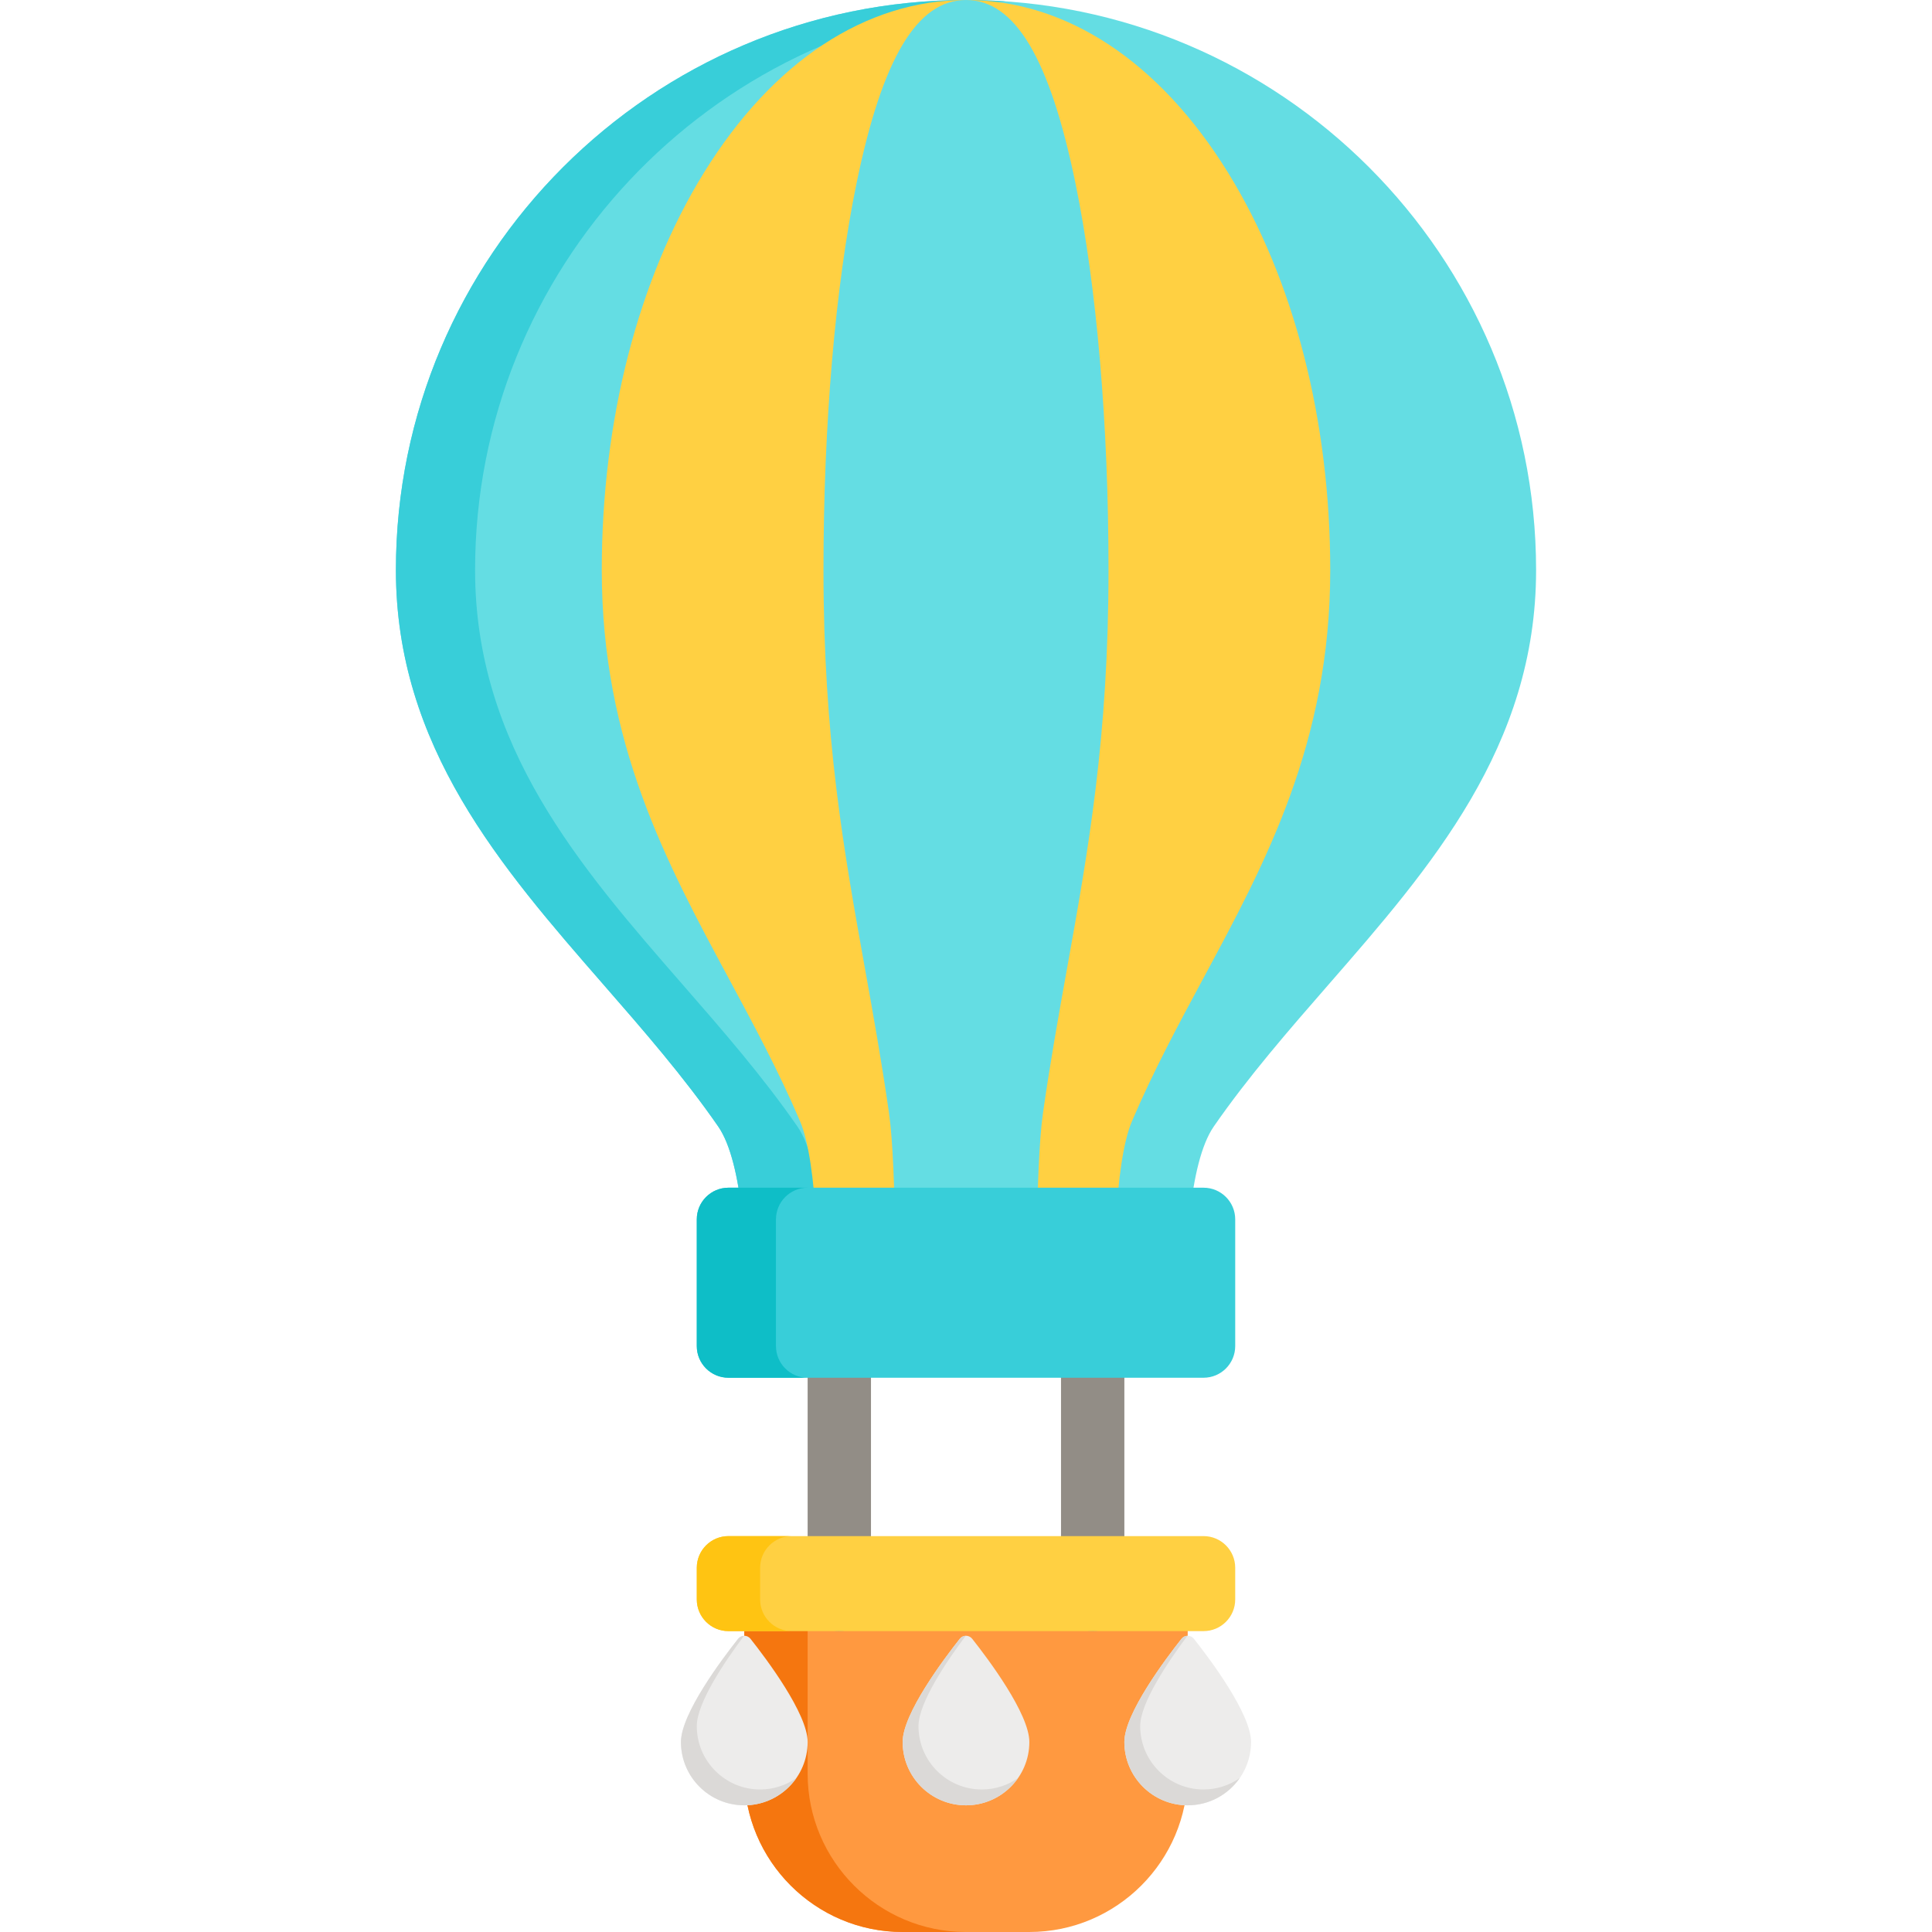
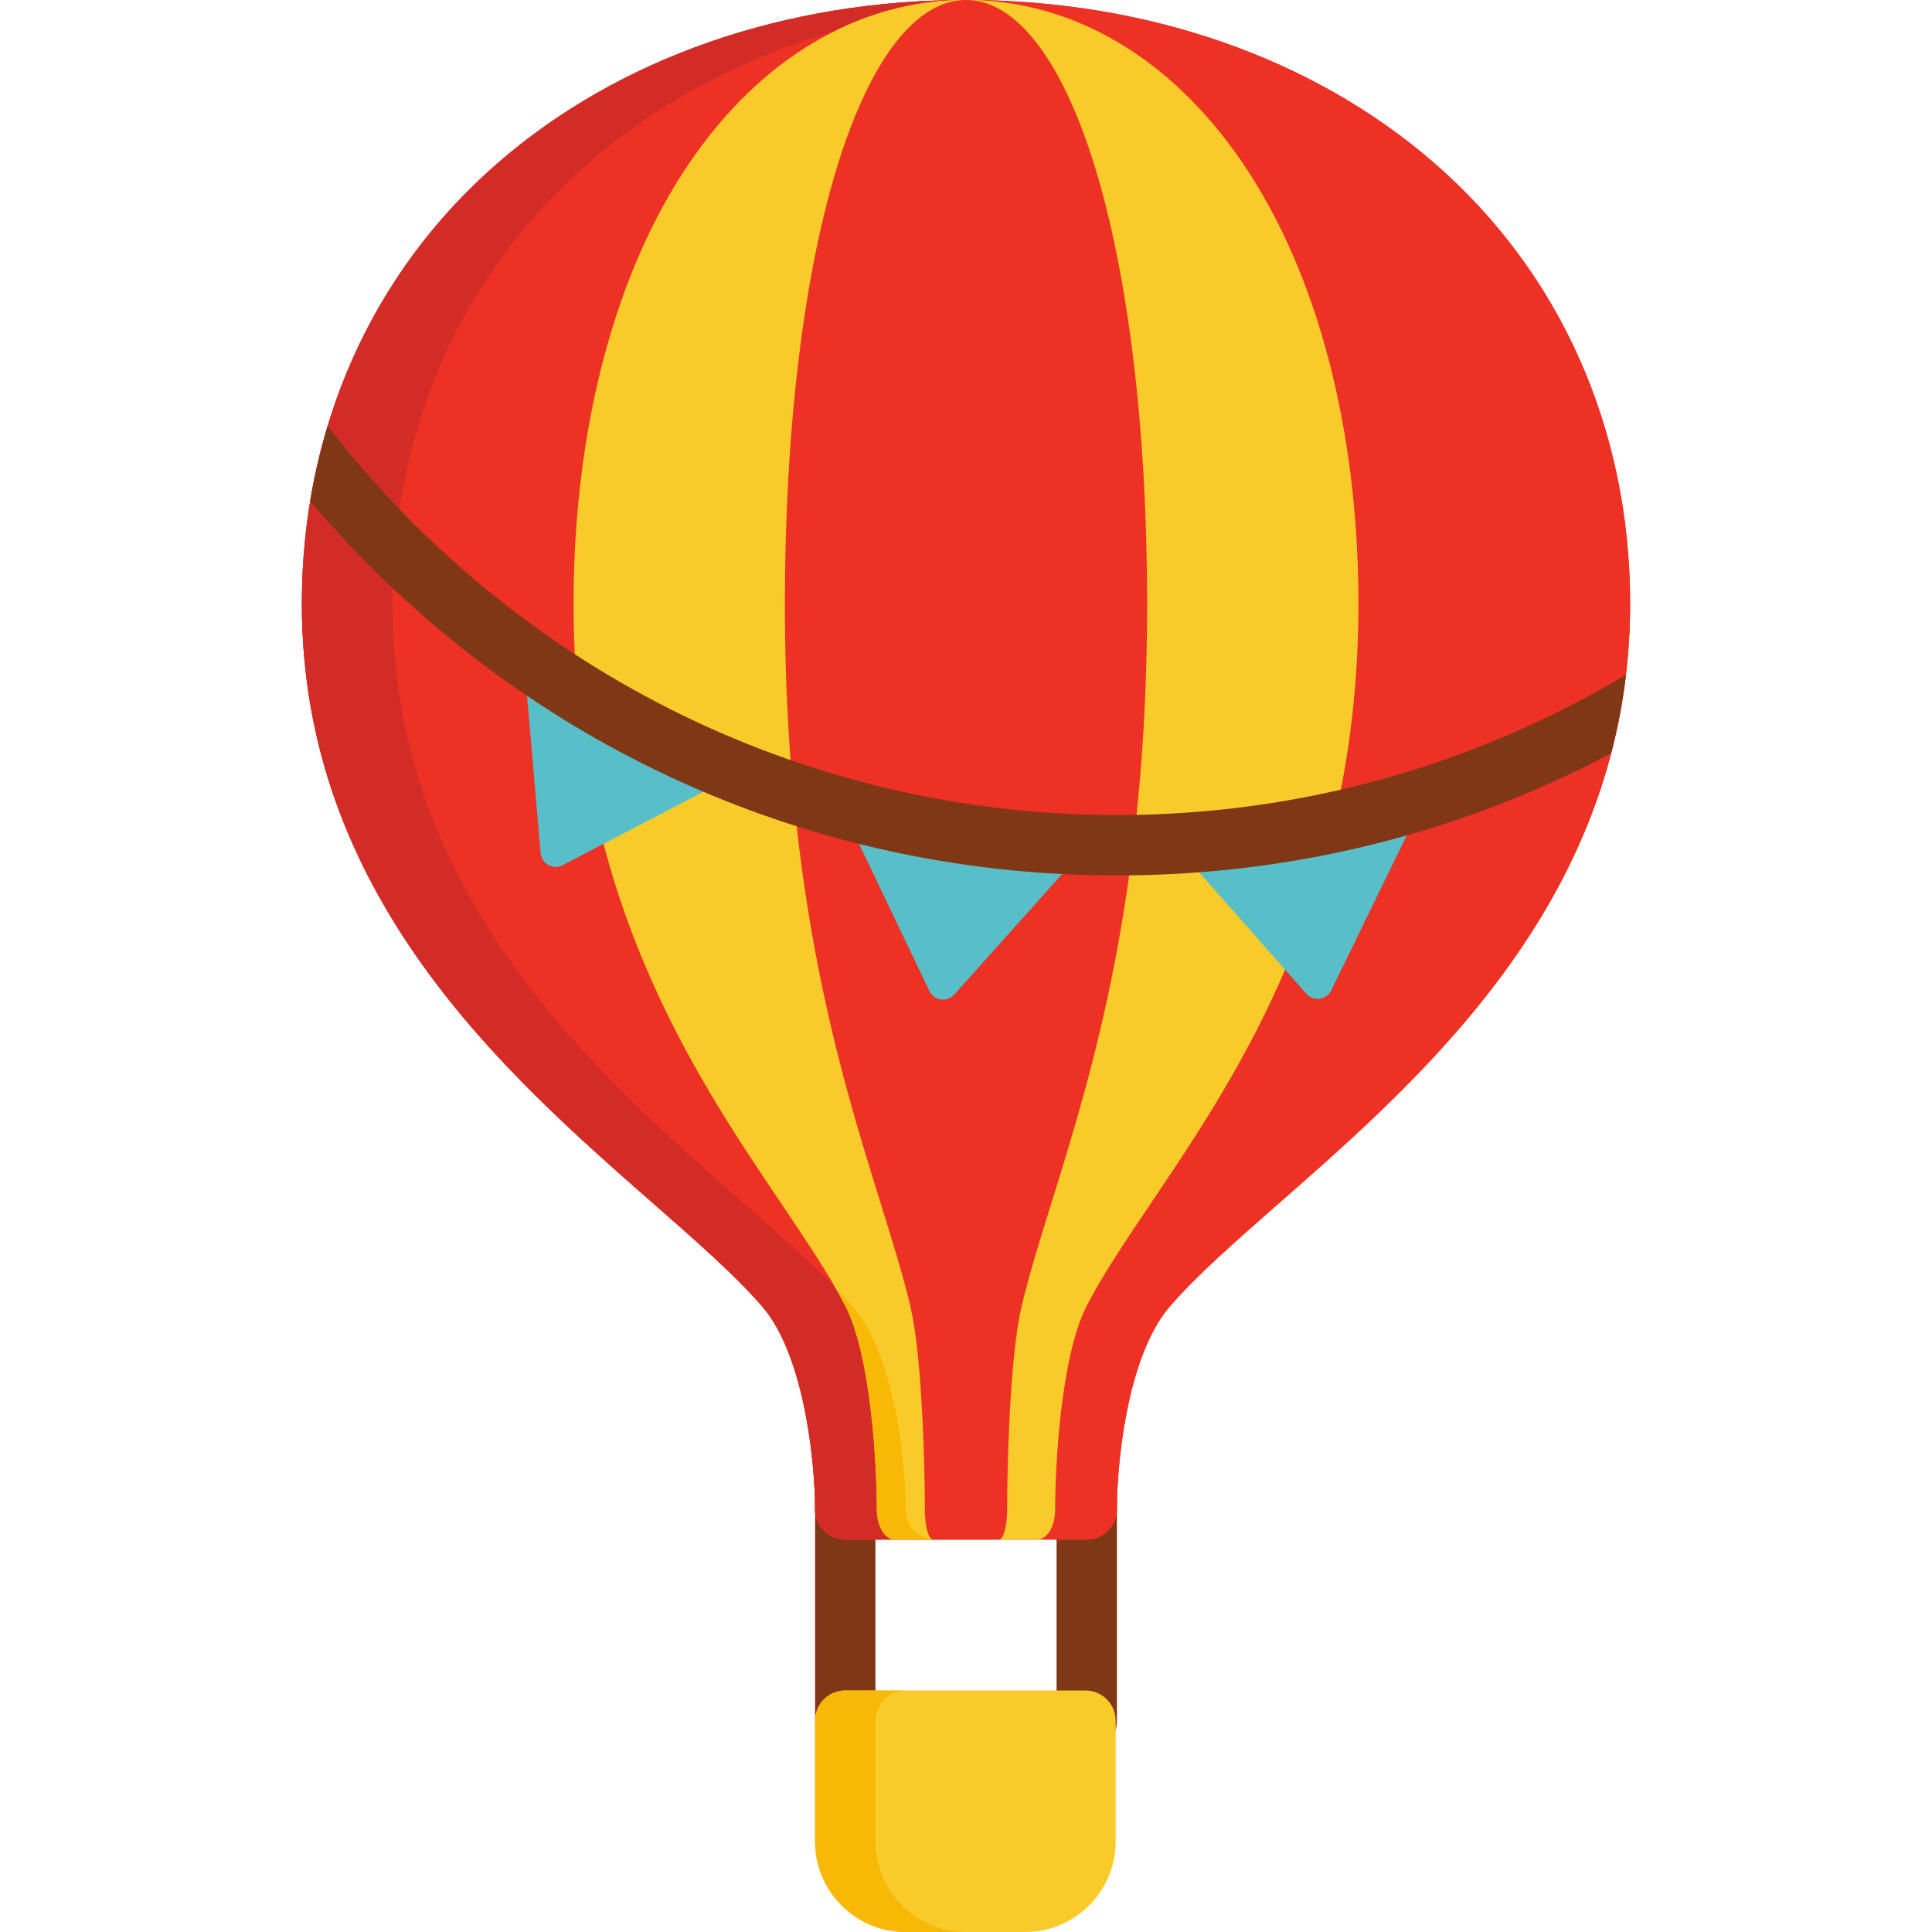
- <svg xmlns="http://www.w3.org/2000/svg" version="1.1" id="Layer_1" x="0px" y="0px" viewBox="0 0 512 512" style="enable-background:new 0 0 512 512;" xml:space="preserve">
-   <path style="fill:#FF9940;" d="M306.361,415.475H205.639c-4.635,0-8.393,3.758-8.393,8.393v46.164  c0,23.141,18.826,41.967,41.967,41.967h33.574c23.141,0,41.967-18.826,41.967-41.967v-46.164  C314.754,419.234,310.996,415.475,306.361,415.475z" />
-   <path style="fill:#F5760F;" d="M214.033,470.033v-46.164c0-4.635,3.758-8.393,8.393-8.393h-16.787c-4.635,0-8.393,3.758-8.393,8.393  v46.164c0,23.141,18.826,41.967,41.967,41.967H256C232.859,512,214.033,493.173,214.033,470.033z" />
+ <svg xmlns="http://www.w3.org/2000/svg" version="1.1" id="Capa_1" x="0px" y="0px" viewBox="0 0 512 512" style="enable-background:new 0 0 512 512;" xml:space="preserve">
  <g>
-     <path style="fill:#928D86;" d="M289.574,432.262c-4.635,0-8.393-3.758-8.393-8.393v-75.541c0-4.635,3.758-8.393,8.393-8.393   s8.393,3.758,8.393,8.393v75.541C297.967,428.504,294.209,432.262,289.574,432.262z" />
-     <path style="fill:#928D86;" d="M222.426,432.262c-4.635,0-8.393-3.758-8.393-8.393v-75.541c0-4.635,3.758-8.393,8.393-8.393   c4.635,0,8.393,3.758,8.393,8.393v75.541C230.82,428.504,227.061,432.262,222.426,432.262z" />
+     <path style="fill:#803716;" d="M288,464c-4.418,0-8-3.582-8-8v-56c0-4.418,3.582-8,8-8s8,3.582,8,8v56   C296,460.418,292.418,464,288,464z" />
+     <path style="fill:#803716;" d="M224,464c-4.418,0-8-3.582-8-8v-56c0-4.418,3.582-8,8-8s8,3.582,8,8v56   C232,460.418,228.418,464,224,464z" />
  </g>
-   <path style="fill:#FFD042;" d="M318.951,432.262H193.049c-4.635,0-8.393-3.758-8.393-8.393v-8.393c0-4.635,3.758-8.393,8.393-8.393  h125.902c4.635,0,8.393,3.758,8.393,8.393v8.393C327.344,428.504,323.586,432.262,318.951,432.262z" />
-   <path style="fill:#FFC412;" d="M201.443,423.869v-8.393c0-4.635,3.758-8.393,8.393-8.393h-16.787c-4.635,0-8.393,3.758-8.393,8.393  v8.393c0,4.635,3.758,8.393,8.393,8.393h16.787C205.201,432.262,201.443,428.504,201.443,423.869z" />
-   <path style="fill:#EDECEB;" d="M239.213,461.639c0-7.479,10.922-22.005,15.146-27.345c0.839-1.061,2.443-1.061,3.281,0  c4.225,5.339,15.147,19.866,15.147,27.345c0,9.272-7.515,16.787-16.787,16.787C246.728,478.426,239.213,470.911,239.213,461.639z" />
-   <path style="fill:#DBD9D7;" d="M260.197,474.229c-9.272,0-16.787-7.516-16.787-16.787c0-6.219,7.549-17.305,12.522-23.936  c-0.588,0.019-1.169,0.277-1.573,0.788c-4.224,5.339-15.146,19.866-15.146,27.345c0,9.271,7.515,16.787,16.787,16.787  c5.708,0,10.743-2.855,13.776-7.208C267.058,473.112,263.76,474.229,260.197,474.229z" />
-   <path style="fill:#EDECEB;" d="M297.967,461.639c0-7.479,10.922-22.005,15.146-27.345c0.839-1.061,2.443-1.061,3.281,0  c4.225,5.339,15.147,19.866,15.147,27.345c0,9.272-7.515,16.787-16.787,16.787S297.967,470.911,297.967,461.639z" />
-   <path style="fill:#DBD9D7;" d="M318.951,474.229c-9.272,0-16.787-7.516-16.787-16.787c0-6.219,7.549-17.305,12.522-23.936  c-0.588,0.019-1.169,0.277-1.573,0.788c-4.224,5.339-15.146,19.866-15.146,27.345c0,9.271,7.515,16.787,16.787,16.787  c5.708,0,10.743-2.855,13.776-7.208C325.812,473.112,322.514,474.229,318.951,474.229z" />
-   <path style="fill:#EDECEB;" d="M214.033,461.639c0-7.479-10.922-22.005-15.146-27.345c-0.839-1.061-2.443-1.061-3.281,0  c-4.225,5.339-15.147,19.866-15.147,27.345c0,9.272,7.515,16.787,16.787,16.787C206.518,478.426,214.033,470.911,214.033,461.639z" />
-   <path style="fill:#DBD9D7;" d="M201.443,474.229c-9.272,0-16.787-7.516-16.787-16.787c0-6.219,7.549-17.305,12.522-23.936  c-0.588,0.019-1.169,0.277-1.573,0.788c-4.224,5.339-15.146,19.866-15.146,27.345c0,9.271,7.515,16.787,16.787,16.787  c5.708,0,10.743-2.855,13.776-7.208C208.304,473.112,205.006,474.229,201.443,474.229z" />
-   <path style="fill:#64DDE3;" d="M256,0c-83.307,0-151.082,67.775-151.082,151.082c0,46.747,27.948,78.805,54.975,109.809  c10.489,12.031,21.333,24.471,30.448,37.653c6.676,9.656,7.788,35.337,6.92,49.255c-0.147,2.313,0.67,4.584,2.257,6.274  s3.803,2.648,6.121,2.648h100.721c2.318,0,4.532-0.959,6.119-2.648c1.587-1.69,2.404-3.961,2.258-6.274  c-0.879-13.903,0.223-39.57,6.92-49.254c9.115-13.182,19.96-25.622,30.448-37.653c27.028-31.004,54.976-63.063,54.976-109.81  C407.082,67.775,339.307,0,256,0z" />
-   <path style="fill:#38CED9;" d="M218.246,347.799c0.868-13.917-0.244-39.599-6.92-49.255c-9.115-13.182-19.961-25.622-30.448-37.653  c-27.028-31.004-54.976-63.062-54.976-109.809c0-79.78,62.16-145.305,140.59-150.712C263.024,0.131,259.527,0,256,0  c-83.307,0-151.082,67.775-151.082,151.082c0,46.747,27.948,78.805,54.975,109.809c10.489,12.031,21.333,24.471,30.448,37.653  c6.676,9.656,7.788,35.337,6.92,49.255c-0.147,2.313,0.67,4.584,2.257,6.274s3.803,2.648,6.121,2.648h20.984  c-2.318,0-4.532-0.959-6.12-2.648C218.916,352.384,218.099,350.112,218.246,347.799z" />
-   <path style="fill:#FFD042;" d="M325.459,45.775C307.227,16.257,282.559,0,256,0s-51.227,16.257-69.46,45.775  c-17.452,28.259-27.065,65.657-27.065,105.307c0,45.718,17.123,77.519,33.682,108.272c6.484,12.041,13.188,24.492,18.835,37.713  c4.88,11.426,4.914,40.641,4.516,50.935c-0.088,2.281,0.756,4.5,2.339,6.144s3.767,2.575,6.049,2.575h62.21  c2.283,0,4.466-0.931,6.05-2.575c1.582-1.645,2.427-3.864,2.339-6.145c-0.399-10.294-0.365-39.509,4.516-50.935  c5.647-13.221,12.35-25.671,18.834-37.712c16.559-30.753,33.682-62.554,33.682-108.272  C352.525,111.431,342.913,74.033,325.459,45.775z" />
-   <path style="fill:#64DDE3;" d="M284.994,48.493C278.183,15.409,268.969,0,256,0c-12.969,0-22.183,15.409-28.994,48.493  c-5.659,27.491-8.776,63.923-8.776,102.589c0,44.35,5.355,74.188,11.025,105.777c2.178,12.132,4.43,24.676,6.339,38.094  c2.116,14.866,1.649,52.883,1.644,53.266c-0.028,2.245,0.842,4.408,2.419,6.006c1.577,1.597,3.729,2.497,5.973,2.497h20.737  c2.245,0,4.396-0.899,5.973-2.497c1.577-1.598,2.449-3.76,2.419-6.006c-0.005-0.382-0.471-38.4,1.644-53.266  c1.911-13.42,4.162-25.965,6.34-38.098c5.672-31.588,11.027-61.424,11.027-105.773C293.77,112.417,290.653,75.984,284.994,48.493z" />
-   <path style="fill:#38CED9;" d="M318.951,314.754H193.049c-4.635,0-8.393,3.758-8.393,8.393v33.574c0,4.635,3.758,8.393,8.393,8.393  h125.902c4.635,0,8.393-3.758,8.393-8.393v-33.574C327.344,318.512,323.586,314.754,318.951,314.754z" />
-   <path style="fill:#0EBEC7;" d="M205.639,356.721v-33.574c0-4.635,3.758-8.393,8.393-8.393h-20.984c-4.635,0-8.393,3.758-8.393,8.393  v33.574c0,4.635,3.758,8.393,8.393,8.393h20.984C209.397,365.115,205.639,361.357,205.639,356.721z" />
+   <path id="SVGCleanerId_0" style="fill:#ED3124;" d="M380.039,43.166C347.986,15.33,303.935,0,256,0s-91.986,15.33-124.039,43.166  C98.453,72.265,80,113.757,80,160c0,77.242,53.771,124.407,93.034,158.846c11.707,10.268,21.817,19.136,28.919,27.335  c11.702,13.51,14.107,43.393,14.047,53.761c-0.016,2.132,0.82,4.182,2.322,5.694S221.868,408,224,408h64  c2.132,0,4.176-0.851,5.678-2.364s2.338-3.563,2.322-5.694c-0.075-10.356,2.302-40.202,14.047-53.761  c7.102-8.199,17.212-17.067,28.919-27.335C378.229,284.407,432,237.242,432,160C432,113.757,413.547,72.265,380.039,43.166z" />
+   <g>
+     <path id="SVGCleanerId_0_1_" style="fill:#ED3124;" d="M380.039,43.166C347.986,15.33,303.935,0,256,0   s-91.986,15.33-124.039,43.166C98.453,72.265,80,113.757,80,160c0,77.242,53.771,124.407,93.034,158.846   c11.707,10.268,21.817,19.136,28.919,27.335c11.702,13.51,14.107,43.393,14.047,53.761c-0.016,2.132,0.82,4.182,2.322,5.694   S221.868,408,224,408h64c2.132,0,4.176-0.851,5.678-2.364s2.338-3.563,2.322-5.694c-0.075-10.356,2.302-40.202,14.047-53.761   c7.102-8.199,17.212-17.067,28.919-27.335C378.229,284.407,432,237.242,432,160C432,113.757,413.547,72.265,380.039,43.166z" />
+   </g>
+   <path style="fill:#D32C27;" d="M240,399.942c0.061-10.369-2.345-40.251-14.047-53.761c-7.102-8.199-17.212-17.067-28.919-27.335  C157.771,284.407,104,237.242,104,160c0-46.243,18.453-87.735,51.961-116.834C185.319,17.67,224.746,2.676,268,0.333  C264.03,0.118,260.03,0,256,0c-47.935,0-91.986,15.33-124.039,43.166C98.453,72.265,80,113.757,80,160  c0,77.242,53.771,124.407,93.034,158.846c11.707,10.268,21.817,19.136,28.919,27.335c11.702,13.51,14.107,43.393,14.047,53.761  c-0.016,2.132,0.82,4.182,2.322,5.694S221.868,408,224,408h24c-2.132,0-4.176-0.851-5.678-2.364S239.984,402.074,240,399.942z" />
+   <g>
+     <path style="fill:#F9CB2A;" d="M329.296,43.166C310.356,15.33,284.325,0,256,0s-54.356,15.33-73.296,43.166   C162.904,72.265,152,113.757,152,160c0,77.242,31.774,124.407,54.975,158.846c6.918,10.268,12.892,19.136,17.088,27.335   c6.915,13.51,8.336,43.393,8.3,53.761c-0.009,2.132,0.485,4.182,1.372,5.694S235.83,408,237.09,408h37.818   c1.26,0,2.467-0.851,3.355-2.364s1.381-3.563,1.372-5.694c-0.044-10.356,1.36-40.202,8.3-53.761   c4.196-8.199,10.171-17.067,17.088-27.335C328.226,284.407,360,237.242,360,160C360,113.757,349.096,72.265,329.296,43.166z" />
+     <path style="fill:#F9CB2A;" d="M256,0c-12.1,0-23.778,2.807-34.667,8.181c13.858-4.042,28.474-6.625,43.581-7.658   C261.972,0.182,259,0,256,0z" />
+   </g>
+   <path style="fill:#F7B906;" d="M240,399.942c0.061-10.369-2.345-40.251-14.047-53.761c-1.429-1.65-2.985-3.328-4.646-5.038  c0.98,1.707,1.913,3.39,2.756,5.038c6.915,13.51,8.336,43.393,8.301,53.761c-0.009,2.132,0.485,4.182,1.372,5.694  c0.888,1.513,2.095,2.364,3.355,2.364H248c-2.132,0-4.176-0.851-5.678-2.364S239.984,402.074,240,399.942z" />
+   <path style="fill:#ED3124;" d="M289.829,43.166C281.087,15.33,269.073,0,256,0s-25.087,15.33-33.829,43.166  C213.033,72.265,208,113.757,208,160c0,77.242,14.665,124.407,25.373,158.846c3.193,10.268,5.95,19.136,7.887,27.335  c3.191,13.51,3.847,43.393,3.831,53.761c-0.004,2.132,0.224,4.182,0.633,5.694s0.967,2.364,1.548,2.364h17.455  c0.581,0,1.139-0.851,1.548-2.364c0.41-1.513,0.638-3.563,0.633-5.694c-0.021-10.356,0.628-40.202,3.831-53.761  c1.937-8.199,4.694-17.067,7.887-27.335C289.335,284.407,304,237.242,304,160C304,113.757,298.967,72.265,289.829,43.166z" />
+   <path style="fill:#F9CB2A;" d="M287.667,448H224c-4.418,0-8,3.582-8,8v32c0,13.233,10.767,24,24,24h31.667c13.233,0,24-10.767,24-24  v-32C295.667,451.582,292.085,448,287.667,448z" />
+   <path style="fill:#F7B906;" d="M232,488v-32c0-4.418,3.582-8,8-8h-16c-4.418,0-8,3.582-8,8v32c0,13.233,10.767,24,24,24h16  C242.767,512,232,501.233,232,488z" />
+   <g>
+     <path style="fill:#58BEC7;" d="M224,216l63.357,9.051l-34.466,38.521c-1.903,2.127-5.358,1.634-6.59-0.941L224,216z" />
+     <path style="fill:#58BEC7;" d="M138.821,174.585l56.109,30.786l-45.825,23.913c-2.53,1.32-5.59-0.358-5.836-3.202L138.821,174.585z   " />
+     <path style="fill:#58BEC7;" d="M312,224.607L375.419,216l-22.628,46.473c-1.25,2.566-4.708,3.036-6.596,0.895L312,224.607z" />
+   </g>
+   <path style="fill:#803716;" d="M296,232c46.417,0,91.104-11.227,130.976-32.38c1.738-6.651,3.064-13.569,3.916-20.771  C391.389,202.428,345.253,216,296,216c-85.064,0-160.847-40.451-209.161-103.116c-1.959,6.477-3.505,13.131-4.628,19.936  c5.007,5.901,10.265,11.636,15.798,17.17C150.895,202.875,221.209,232,296,232z" />
  <g>
</g>
  <g>
</g>
  <g>
</g>
  <g>
</g>
  <g>
</g>
  <g>
</g>
  <g>
</g>
  <g>
</g>
  <g>
</g>
  <g>
</g>
  <g>
</g>
  <g>
</g>
  <g>
</g>
  <g>
</g>
  <g>
</g>
</svg>
